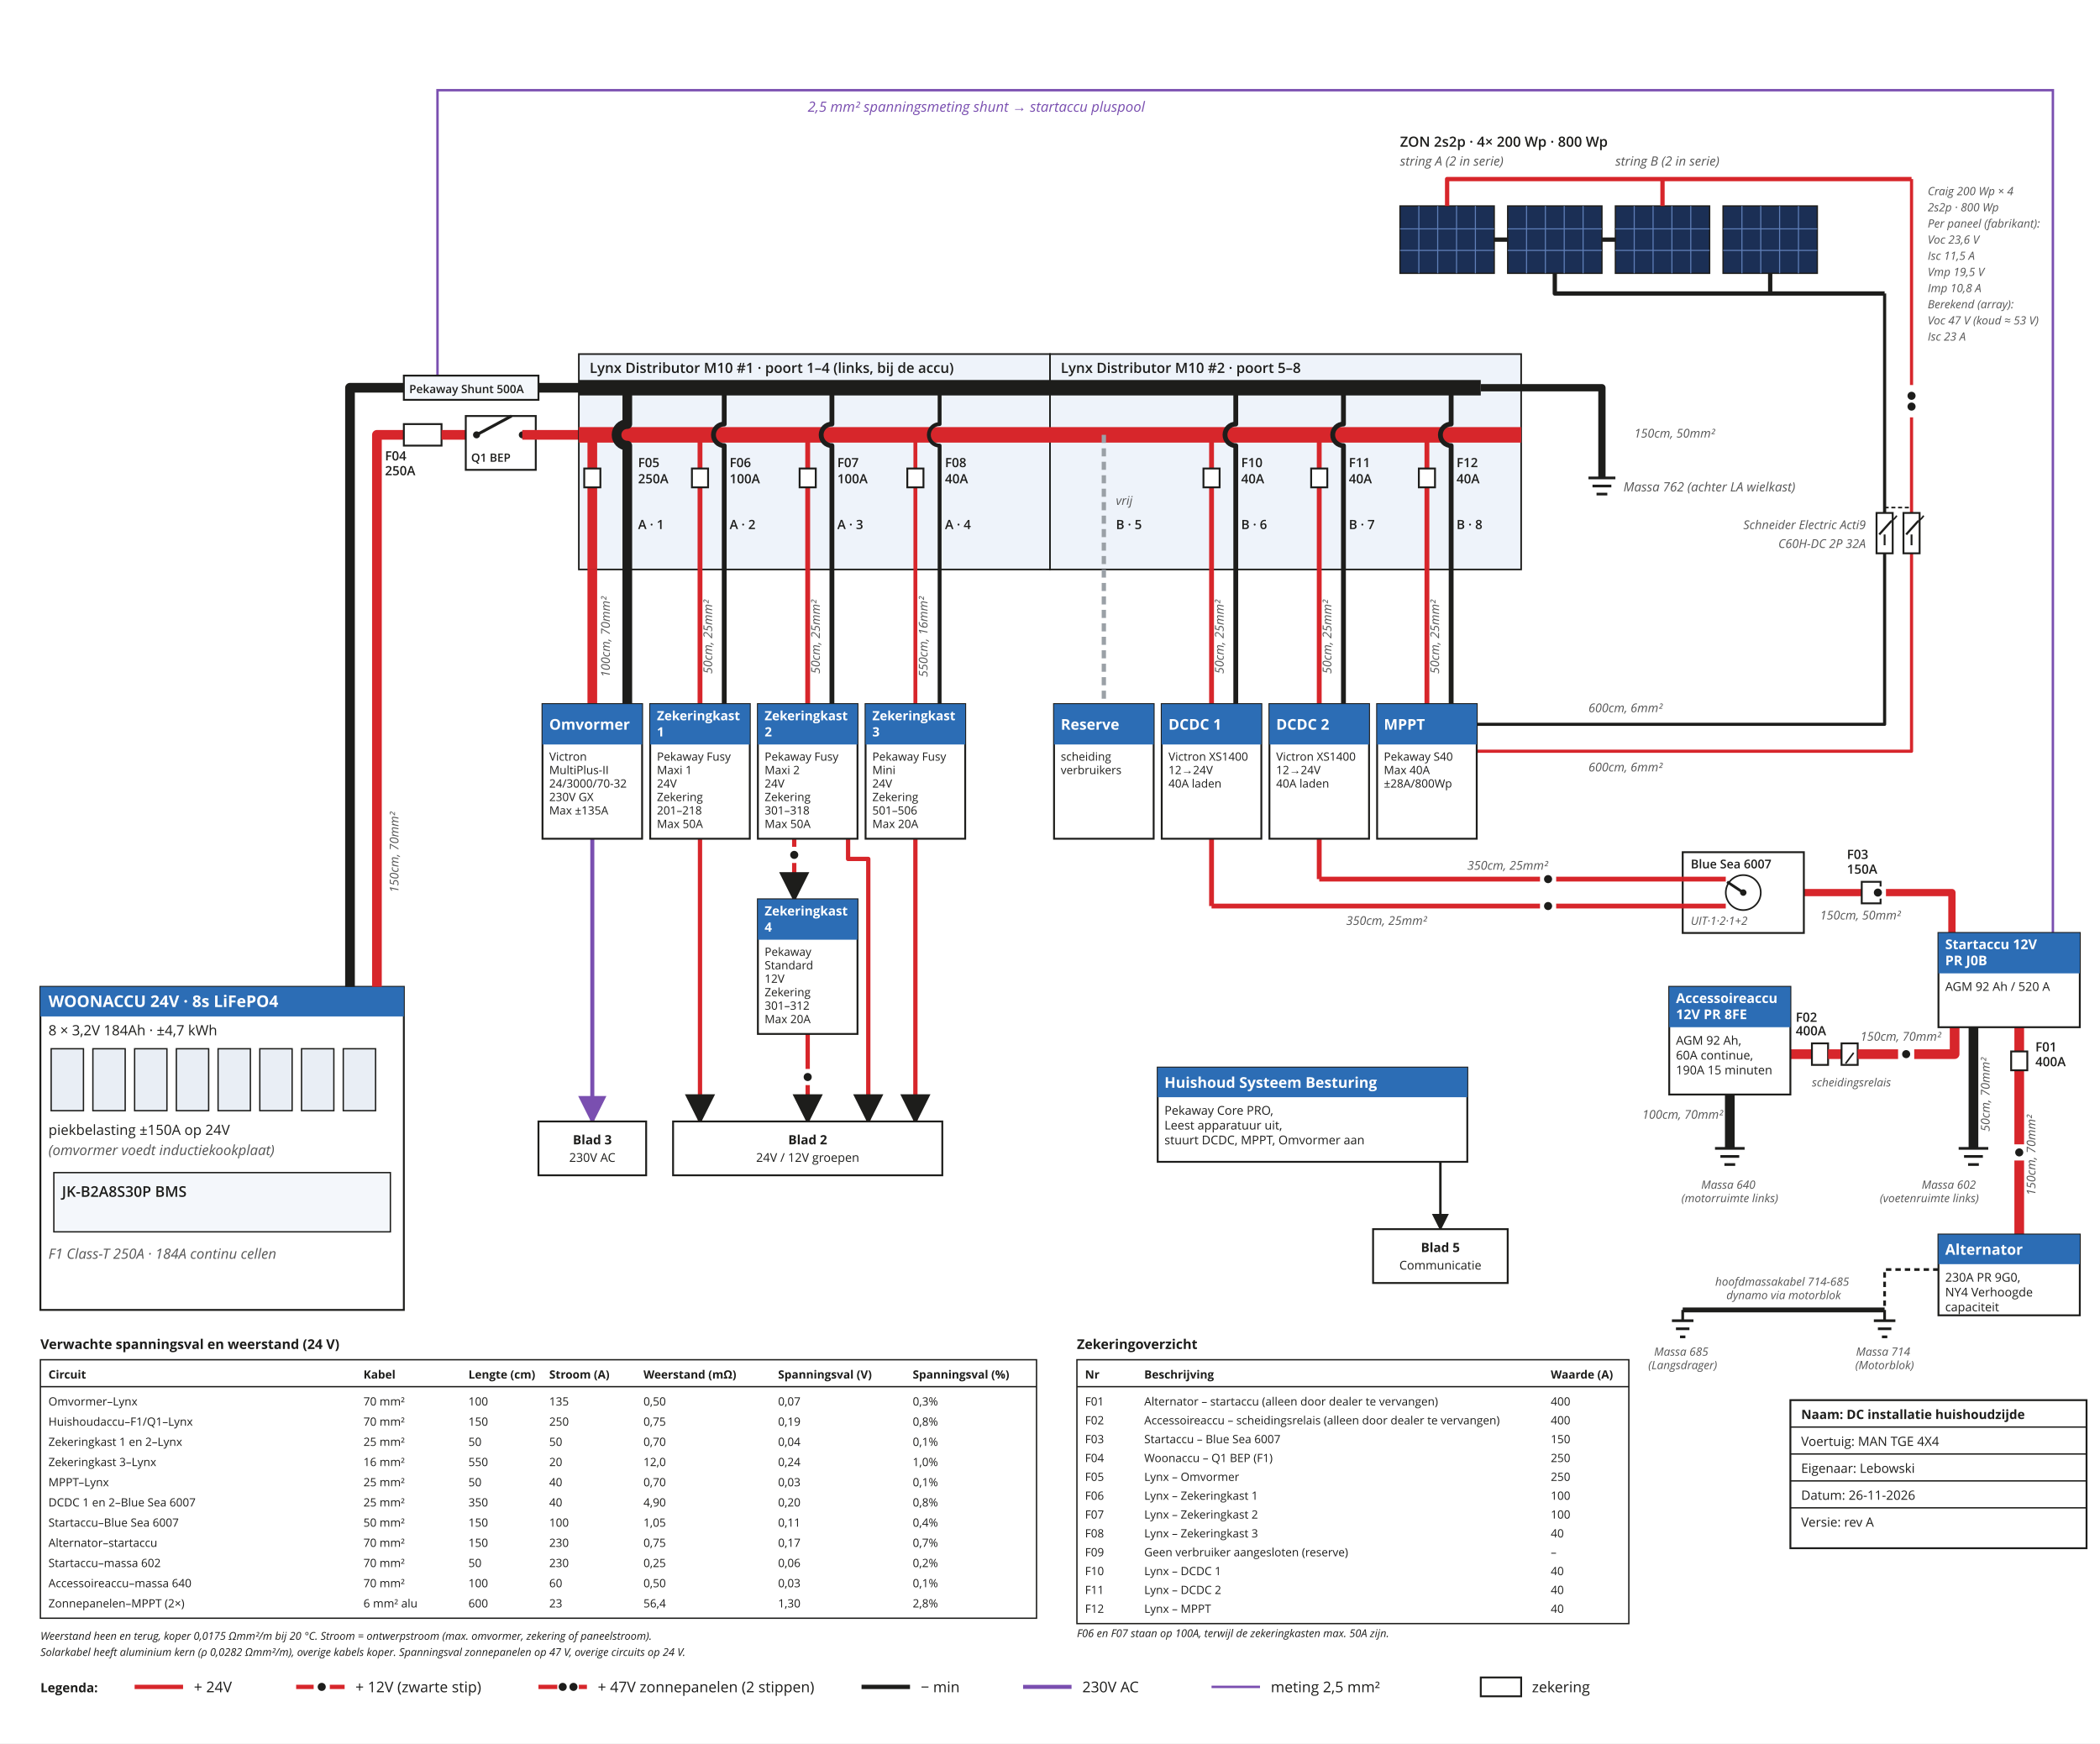
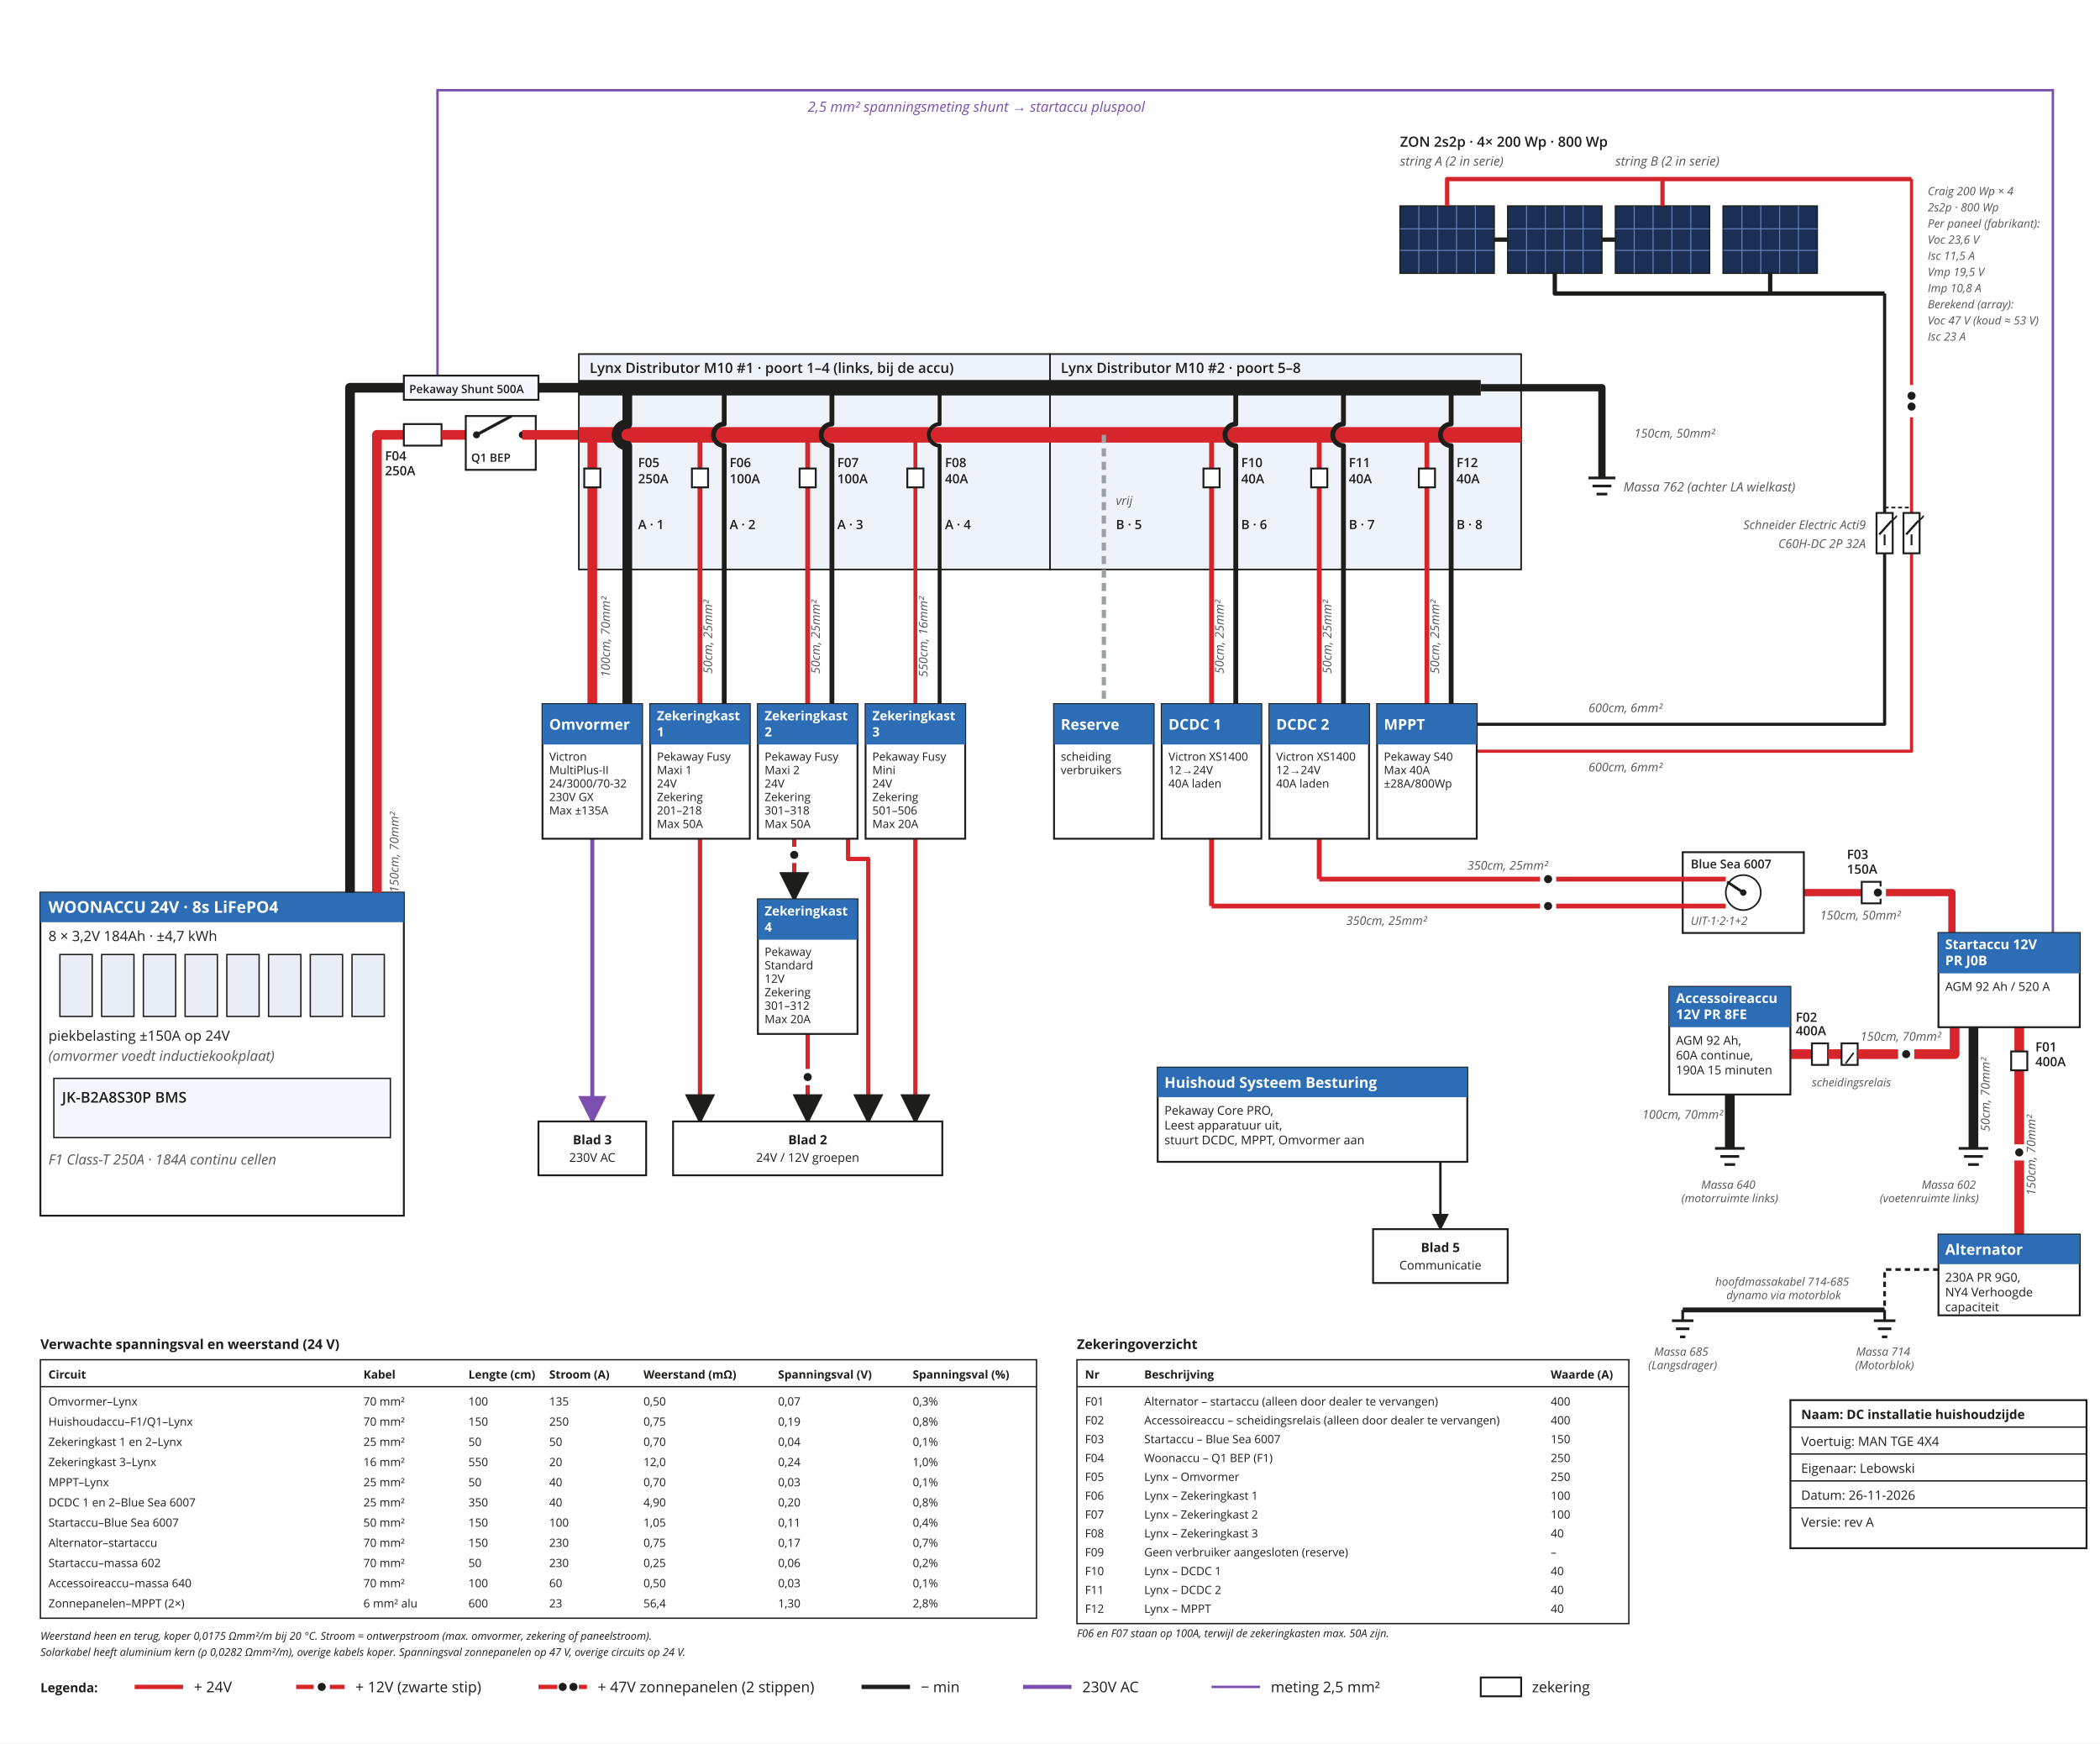
<svg xmlns="http://www.w3.org/2000/svg" viewBox="0 0 1560 1295" role="img" aria-label="Blad 1 energie en laden: woonaccu links onder, Lynx A en B midden met poorten 1 tot 8, zon 2s2p rechtsboven, 12V voertuigdelen rechts.">
  <rect width="100%" height="100%" fill="#fff" />
  <defs>
    <style>.p{stroke:#d7262b;stroke-width:3.2;fill:none;stroke-linejoin:round}
.n{stroke:#1d1d1b;stroke-width:3.2;fill:none;stroke-linejoin:round}
.ac{stroke:#7a4fb0;stroke-width:3;fill:none}
.box{fill:#fff;stroke:#1d1d1b;stroke-width:1.4}
.hd{fill:#2c6db5}
.ht{fill:#fff;font:700 12px 'Open Sans',Arial,sans-serif}
.bt{fill:#1d1d1b;font:400 11px 'Open Sans',Arial,sans-serif}
.lb{fill:#1d1d1b;font:600 11px 'Open Sans',Arial,sans-serif}
.cb{fill:#555;font:italic 400 10.5px 'Open Sans',Arial,sans-serif}
.fz{fill:#fff;stroke:#1d1d1b;stroke-width:1.4}
.fr{fill:#eef3fa;stroke:#1d1d1b;stroke-width:1.2}
.pv{fill:#1b2f55;stroke:#1d1d1b}
</style>
    <marker id="ar" viewBox="0 0 10 10" refX="9" refY="5" markerWidth="7" markerHeight="7" orient="auto-start-reverse">
      <path d="M0 0L10 5L0 10z" fill="#1d1d1b" />
    </marker>
    <marker id="arp" viewBox="0 0 10 10" refX="9" refY="5" markerWidth="7" markerHeight="7" orient="auto-start-reverse">
      <path d="M0 0L10 5L0 10z" fill="#7a4fb0" />
    </marker>
    <g id="pvp">
      <rect width="70" height="50" class="pv" />
      <path d="M0 17H70M0 33H70M14 0V50M28 0V50M42 0V50M56 0V50" stroke="#5f7fb8" stroke-width=".8" />
    </g>
  </defs>
  <g transform="translate(0,93)">
    <use href="#pvp" x="1040" y="60" />
    <use href="#pvp" x="1120" y="60" />
    <use href="#pvp" x="1200" y="60" />
    <use href="#pvp" x="1280" y="60" />
    <path d="M1110 85H1120" class="n" />
    <path d="M1190 85H1200" class="n" />
    <path d="M1075 60V40H1420" class="p" />
    <path d="M1155 110V125H1400" class="n" />
    <path d="M1235 60V40" class="p" />
    <path d="M1315 110V125" class="n" />
    <text x="1432" y="52" class="cb" style="font-size:8.5px">Craig 200 Wp × 4</text>
    <text x="1432" y="64" class="cb" style="font-size:8.5px">2s2p · 800 Wp</text>
    <text x="1432" y="76" class="cb" style="font-size:8.5px">Per paneel (fabrikant):</text>
    <text x="1432" y="88" class="cb" style="font-size:8.5px">Voc 23,6 V</text>
    <text x="1432" y="100" class="cb" style="font-size:8.5px">Isc 11,5 A</text>
    <text x="1432" y="112" class="cb" style="font-size:8.5px">Vmp 19,5 V</text>
    <text x="1432" y="124" class="cb" style="font-size:8.5px">Imp 10,8 A</text>
    <text x="1432" y="136" class="cb" style="font-size:8.5px">Berekend (array):</text>
    <text x="1432" y="148" class="cb" style="font-size:8.5px">Voc 47 V (koud ≈ 53 V)</text>
    <text x="1432" y="160" class="cb" style="font-size:8.5px">Isc 23 A</text>
    <text x="1040" y="30" class="cb" style="font-size:9.5px">string A (2 in serie)</text>
    <text x="1200" y="30" class="cb" style="font-size:9.5px">string B (2 in serie)</text>
    <text x="1040" y="16" class="lb" style="font-size:10.5px">ZON 2s2p · 4× 200 Wp · 800 Wp</text>
    <path d="M1420 40V465H1097" class="p" style="stroke-width:2.34" />
    <rect x="1415.5" y="193" width="9" height="24" fill="#fff" />
    <circle cx="1420" cy="201" r="3" fill="#1d1d1b" />
    <circle cx="1420" cy="209" r="3" fill="#1d1d1b" />
    <text x="1180" y="480" class="cb" style="font-size:9px">600cm, 6mm²</text>
    <path d="M1400 125V445H1097" class="n" style="stroke-width:2.34" />
    <text x="1180" y="436" class="cb" style="font-size:9px">600cm, 6mm²</text>
    <path d="M1400 284H1420" stroke="#1d1d1b" stroke-width="1.2" stroke-dasharray="3 2" />
    <rect x="1394" y="288" width="12" height="30" fill="#fff" stroke="#1d1d1b" stroke-width="1.4" />
    <path d="M1400 312V304" stroke="#1d1d1b" stroke-width="1.4" />
    <path d="M1396 304L1405 294" stroke="#1d1d1b" stroke-width="1.6" />
    <path d="M1405 294Q1408 292 1409 290" stroke="#1d1d1b" stroke-width="1.2" fill="none" />
    <rect x="1414" y="288" width="12" height="30" fill="#fff" stroke="#1d1d1b" stroke-width="1.4" />
    <path d="M1420 312V304" stroke="#1d1d1b" stroke-width="1.4" />
    <path d="M1416 304L1425 294" stroke="#1d1d1b" stroke-width="1.6" />
    <path d="M1425 294Q1428 292 1429 290" stroke="#1d1d1b" stroke-width="1.2" fill="none" />
    <path d="M1070 770V820" stroke="#1d1d1b" stroke-width="1.8" marker-end="url(#ar)" />
    <rect x="1020" y="820" width="100" height="40" class="box" />
    <text x="1070" y="837" text-anchor="middle" class="ht" style="font-size:9.5px;fill:#1d1d1b">Blad 5</text>
    <text x="1070" y="850" text-anchor="middle" class="bt" style="font-size:9px">Communicatie</text>
    <text x="1386" y="300" class="cb" style="font-size:9px" text-anchor="end">Schneider Electric Acti9</text>
    <text x="1386" y="314" class="cb" style="font-size:9px" text-anchor="end">C60H-DC 2P 32A</text>
    <path d="M325 187V-26H1525V600" stroke="#7a4fb0" stroke-width="1.8" fill="none" />
    <text x="600" y="-10" class="cb" style="fill:#7a4fb0">2,5 mm² spanningsmeting shunt → startaccu pluspool</text>
-     <rect x="30" y="640" width="270" height="240" class="box" />
-     <rect x="30" y="640" width="270" height="22" class="hd" />
-     <text x="36" y="655" class="ht">WOONACCU 24V · 8s LiFePO4</text>
-     <text x="36" y="676" class="bt" style="font-size:10.5px">8 × 3,2V 184Ah · ±4,7 kWh</text>
-     <rect x="38" y="686" width="24" height="46" fill="#e9eef5" stroke="#1d1d1b" />
-     <rect x="69" y="686" width="24" height="46" fill="#e9eef5" stroke="#1d1d1b" />
-     <rect x="100" y="686" width="24" height="46" fill="#e9eef5" stroke="#1d1d1b" />
-     <rect x="131" y="686" width="24" height="46" fill="#e9eef5" stroke="#1d1d1b" />
-     <rect x="162" y="686" width="24" height="46" fill="#e9eef5" stroke="#1d1d1b" />
-     <rect x="193" y="686" width="24" height="46" fill="#e9eef5" stroke="#1d1d1b" />
-     <rect x="224" y="686" width="24" height="46" fill="#e9eef5" stroke="#1d1d1b" />
-     <rect x="255" y="686" width="24" height="46" fill="#e9eef5" stroke="#1d1d1b" />
-     <text x="36" y="750" class="bt" style="font-size:10.5px">piekbelasting ±150A op 24V</text>
-     <text x="36" y="765" class="cb">(omvormer voedt inductiekookplaat)</text>
-     <rect x="40" y="778" width="250" height="44" fill="#f4f7fb" stroke="#1d1d1b" />
-     <text x="46" y="796" class="lb">JK-B2A8S30P BMS</text>
-     <text x="36" y="842" class="cb">F1 Class-T 250A · 184A continu cellen</text>
-     <path d="M260 640V195H300" class="n" style="stroke-width:7.2" />
-     <path d="M280 640V230H300" class="p" style="stroke-width:7.2" />
+     <g transform="translate(0,-70)">
+       <rect x="30" y="640" width="270" height="240" class="box" />
+       <rect x="30" y="640" width="270" height="22" class="hd" />
+       <text x="36" y="655" class="ht">WOONACCU 24V · 8s LiFePO4</text>
+       <text x="36" y="676" class="bt" style="font-size:10.5px">8 × 3,2V 184Ah · ±4,7 kWh</text>
+       <rect x="44.5" y="686" width="24" height="46" fill="#e9eef5" stroke="#1d1d1b" />
+       <rect x="75.5" y="686" width="24" height="46" fill="#e9eef5" stroke="#1d1d1b" />
+       <rect x="106.5" y="686" width="24" height="46" fill="#e9eef5" stroke="#1d1d1b" />
+       <rect x="137.5" y="686" width="24" height="46" fill="#e9eef5" stroke="#1d1d1b" />
+       <rect x="168.5" y="686" width="24" height="46" fill="#e9eef5" stroke="#1d1d1b" />
+       <rect x="199.5" y="686" width="24" height="46" fill="#e9eef5" stroke="#1d1d1b" />
+       <rect x="230.5" y="686" width="24" height="46" fill="#e9eef5" stroke="#1d1d1b" />
+       <rect x="261.5" y="686" width="24" height="46" fill="#e9eef5" stroke="#1d1d1b" />
+       <text x="36" y="750" class="bt" style="font-size:10.5px">piekbelasting ±150A op 24V</text>
+       <text x="36" y="765" class="cb">(omvormer voedt inductiekookplaat)</text>
+       <rect x="40" y="778" width="250" height="44" fill="#f4f7fb" stroke="#1d1d1b" />
+       <text x="46" y="796" class="lb">JK-B2A8S30P BMS</text>
+       <text x="36" y="842" class="cb">F1 Class-T 250A · 184A continu cellen</text>
+     </g>
+     <path d="M260 570V195H300" class="n" style="stroke-width:7.2" />
+     <path d="M280 570V230H300" class="p" style="stroke-width:7.2" />
    <text transform="translate(296,540) rotate(-90)" text-anchor="middle" class="cb" style="font-size:9px">150cm, 70mm²</text>
    <path d="M400 195H430" class="n" style="stroke-width:7.2" />
    <rect x="300" y="186" width="100" height="18" class="box" style="fill:#f4f7fb" />
    <text x="304" y="199" class="lb" style="font-size:8.5px">Pekaway Shunt 500A</text>
    <rect x="300" y="222" width="28" height="16" class="fz" />
    <text x="286" y="249" class="lb" style="font-size:9.5px">F04</text>
    <text x="286" y="260" class="lb" style="font-size:9.5px">250A</text>
    <path d="M328 230H346" class="p" style="stroke-width:7.2" />
    <rect x="346" y="216" width="52" height="40" fill="none" stroke="#1d1d1b" stroke-width="1.4" />
    <circle cx="354" cy="230" r="2.6" fill="#1d1d1b" />
    <circle cx="388" cy="230" r="2.6" fill="#1d1d1b" />
    <path d="M354 230L380 216" stroke="#1d1d1b" stroke-width="2.2" />
    <path d="M388 230H430" class="p" style="stroke-width:7.2" />
    <text x="350" y="250" class="lb" style="font-size:8.5px">Q1 BEP</text>
    <rect x="430" y="170" width="350" height="160" class="fr" />
    <text x="438" y="184" class="lb" style="font-size:10.5px">Lynx Distributor M10 #1 · poort 1–4 (links, bij de accu)</text>
    <rect x="780" y="170" width="350" height="160" class="fr" />
    <text x="788" y="184" class="lb" style="font-size:10.5px">Lynx Distributor M10 #2 · poort 5–8</text>
    <path d="M430 195H1100" class="n" style="stroke-width:11.5" />
    <path d="M430 230H1130" class="p" style="stroke-width:11.5" />
    <path d="M1100 195H1190V262" class="n" style="stroke-width:5.4" />
    <text x="1214" y="232" class="cb" style="font-size:9px">150cm, 50mm²</text>
    <path d="M1180 262H1200M1183 268H1197M1186 274H1194" stroke="#1d1d1b" stroke-width="2" />
    <text x="1206" y="272" class="cb" style="font-size:9.5px">Massa 762 (achter LA wielkast)</text>
    <path d="M466 430V238a8 8 0 0 1 0-16V195" class="n" style="stroke-width:7.2" />
    <path d="M538 430V238a8 8 0 0 1 0-16V195" class="n" style="stroke-width:3.6" />
    <path d="M618 430V238a8 8 0 0 1 0-16V195" class="n" style="stroke-width:3.6" />
    <path d="M698 430V238a8 8 0 0 1 0-16V195" class="n" style="stroke-width:2.88" />
    <path d="M918 430V238a8 8 0 0 1 0-16V195" class="n" style="stroke-width:3.6" />
    <path d="M998 430V238a8 8 0 0 1 0-16V195" class="n" style="stroke-width:3.6" />
    <path d="M1078 430V238a8 8 0 0 1 0-16V195" class="n" style="stroke-width:3.6" />
    <path d="M440 230V330" class="p" style="stroke-width:7.2" />
    <rect x="434" y="255" width="12" height="14" class="fz" />
    <text x="474" y="254" class="lb" style="font-size:9.5px">F05</text>
    <text x="474" y="266" class="lb" style="font-size:9.5px">250A</text>
    <text x="474" y="300" class="lb" style="font-size:9.5px">A · 1</text>
    <path d="M440 330V430" class="p" style="stroke-width:7.2" />
    <path d="M520 230V330" class="p" style="stroke-width:3.6" />
    <rect x="514" y="255" width="12" height="14" class="fz" />
    <text x="542" y="254" class="lb" style="font-size:9.5px">F06</text>
    <text x="542" y="266" class="lb" style="font-size:9.5px">100A</text>
    <text x="542" y="300" class="lb" style="font-size:9.5px">A · 2</text>
    <path d="M520 330V430" class="p" style="stroke-width:3.6" />
    <path d="M600 230V330" class="p" style="stroke-width:3.6" />
    <rect x="594" y="255" width="12" height="14" class="fz" />
    <text x="622" y="254" class="lb" style="font-size:9.5px">F07</text>
    <text x="622" y="266" class="lb" style="font-size:9.5px">100A</text>
    <text x="622" y="300" class="lb" style="font-size:9.5px">A · 3</text>
    <path d="M600 330V430" class="p" style="stroke-width:3.6" />
    <path d="M680 230V330" class="p" style="stroke-width:2.88" />
    <rect x="674" y="255" width="12" height="14" class="fz" />
    <text x="702" y="254" class="lb" style="font-size:9.5px">F08</text>
    <text x="702" y="266" class="lb" style="font-size:9.5px">40A</text>
    <text x="702" y="300" class="lb" style="font-size:9.5px">A · 4</text>
    <path d="M680 330V430" class="p" style="stroke-width:2.88" />
    <path d="M820 230V330" class="p" style="stroke:#9aa0a6;stroke-dasharray:6 4" />
    <text x="829" y="282" class="cb" style="font-size:9px">vrij</text>
    <text x="829" y="300" class="lb" style="font-size:9.5px">B · 5</text>
    <path d="M820 330V430" class="p" style="stroke:#9aa0a6;stroke-dasharray:6 4" />
    <path d="M900 230V330" class="p" style="stroke-width:3.6" />
    <rect x="894" y="255" width="12" height="14" class="fz" />
    <text x="922" y="254" class="lb" style="font-size:9.5px">F10</text>
    <text x="922" y="266" class="lb" style="font-size:9.5px">40A</text>
    <text x="922" y="300" class="lb" style="font-size:9.5px">B · 6</text>
    <path d="M900 330V430" class="p" style="stroke-width:3.6" />
    <path d="M980 230V330" class="p" style="stroke-width:3.6" />
    <rect x="974" y="255" width="12" height="14" class="fz" />
    <text x="1002" y="254" class="lb" style="font-size:9.5px">F11</text>
    <text x="1002" y="266" class="lb" style="font-size:9.5px">40A</text>
    <text x="1002" y="300" class="lb" style="font-size:9.5px">B · 7</text>
    <path d="M980 330V430" class="p" style="stroke-width:3.6" />
    <path d="M1060 230V330" class="p" style="stroke-width:3.6" />
    <rect x="1054" y="255" width="12" height="14" class="fz" />
    <text x="1082" y="254" class="lb" style="font-size:9.5px">F12</text>
    <text x="1082" y="266" class="lb" style="font-size:9.5px">40A</text>
    <text x="1082" y="300" class="lb" style="font-size:9.5px">B · 8</text>
    <path d="M1060 330V430" class="p" style="stroke-width:3.6" />
    <path d="M440 530V740" class="ac" marker-end="url(#arp)" />
    <path d="M520 530V740" class="p" marker-end="url(#ar)" />
    <path d="M630 530V545H645V740" class="p" marker-end="url(#ar)" />
    <path d="M590 530V575" class="p" marker-end="url(#ar)" />
    <rect x="585.5" y="536" width="9" height="12" fill="#fff" />
    <circle cx="590" cy="542" r="3" fill="#1d1d1b" />
    <path d="M600 675V740" class="p" marker-end="url(#ar)" />
    <rect x="595.5" y="701" width="9" height="12" fill="#fff" />
    <circle cx="600" cy="707" r="3" fill="#1d1d1b" />
    <path d="M680 530V740" class="p" marker-end="url(#ar)" />
    <path d="M1450 600V570H1340" class="p" style="stroke-width:5.4" />
    <rect x="1383" y="562" width="14" height="16" class="fz" />
    <text x="1372" y="545" class="lb" style="font-size:9.5px">F03</text>
    <text x="1372" y="556" class="lb" style="font-size:9.5px">150A</text>
    <text x="1352" y="590" class="cb" style="font-size:9px">150cm, 50mm²</text>
    <rect x="1250" y="540" width="90" height="60" class="box" />
    <circle cx="1295" cy="570" r="13" fill="#fff" stroke="#1d1d1b" stroke-width="1.2" />
    <circle cx="1295" cy="570" r="2.4" fill="#1d1d1b" />
    <path d="M1295 570L1283 562" stroke="#1d1d1b" stroke-width="2" />
    <text x="1256" y="552" class="lb" style="font-size:9px">Blue Sea 6007</text>
    <text x="1256" y="594" class="cb" style="font-size:8.5px">UIT·1·2·1+2</text>
    <path d="M1250 560H1282" class="p" style="stroke-width:3.6" />
    <path d="M1250 580H1282" class="p" style="stroke-width:3.6" />
    <path d="M980 560V530" class="p" style="stroke-width:3.6" />
    <path d="M980 560H1250" class="p" style="stroke-width:3.6" />
    <path d="M900 580V530" class="p" style="stroke-width:3.6" />
    <path d="M900 580H1250" class="p" style="stroke-width:3.6" />
    <text x="1090" y="553" class="cb" style="font-size:9px">350cm, 25mm²</text>
    <text x="1000" y="594" class="cb" style="font-size:9px">350cm, 25mm²</text>
    <path d="M1330 690H1346" class="p" style="stroke-width:7.2" />
    <rect x="1346" y="682" width="12" height="16" class="fz" />
    <text x="1334" y="666" class="lb" style="font-size:9.5px">F02</text>
    <text x="1334" y="676" class="lb" style="font-size:9.5px">400A</text>
    <path d="M1358 690H1368" class="p" style="stroke-width:7.2" />
    <rect x="1368" y="682" width="12" height="16" class="fz" />
    <path d="M1371 697L1377 689" stroke="#1d1d1b" stroke-width="1.2" />
    <text x="1346" y="714" class="cb" style="font-size:8.5px">scheidingsrelais</text>
    <path d="M1380 690H1452V670" class="p" style="stroke-width:7.2" />
    <text x="1412" y="680" text-anchor="middle" class="cb" style="font-size:9px">150cm, 70mm²</text>
    <path d="M1466 670V760" class="n" style="stroke-width:7.2" />
    <path d="M1455 760H1477M1459 766H1473M1462 772H1470" stroke="#1d1d1b" stroke-width="2" />
    <text x="1470" y="790" text-anchor="end" class="cb" style="font-size:8.5px">
      <tspan x="1470" dy="0">Massa 602</tspan>
      <tspan x="1470" dy="10">(voetenruimte links)</tspan>
    </text>
    <path d="M1440 850H1400V880" stroke="#1d1d1b" stroke-width="2" stroke-dasharray="4 3" fill="none" />
    <path d="M1400 880H1250" class="n" style="stroke-width:3.6" />
    <text x="1325" y="862" text-anchor="middle" class="cb" style="font-size:8.5px">
      <tspan x="1325" dy="0">hoofdmassakabel 714-685</tspan>
      <tspan x="1325" dy="10">dynamo via motorblok</tspan>
    </text>
    <path d="M1400 880V888M1392 888H1408M1395 894H1405M1398 900H1402" stroke="#1d1d1b" stroke-width="2" />
    <text x="1400" y="914" text-anchor="middle" class="cb" style="font-size:8.5px">
      <tspan x="1400" dy="0">Massa 714</tspan>
      <tspan x="1400" dy="10">(Motorblok)</tspan>
    </text>
    <path d="M1250 880V888M1242 888H1258M1245 894H1255M1248 900H1252" stroke="#1d1d1b" stroke-width="2" />
    <text x="1250" y="914" text-anchor="middle" class="cb" style="font-size:8.5px">
      <tspan x="1250" dy="0">Massa 685</tspan>
      <tspan x="1250" dy="10">(Langsdrager)</tspan>
    </text>
    <path d="M1285 720V760" class="n" style="stroke-width:7.2" />
    <path d="M1274 760H1296M1278 766H1292M1281 772H1289" stroke="#1d1d1b" stroke-width="2" />
    <text x="1280" y="738" text-anchor="end" class="cb" style="font-size:9px">100cm, 70mm²</text>
    <text x="1285" y="790" text-anchor="middle" class="cb" style="font-size:8.5px">
      <tspan x="1285" dy="0">Massa 640</tspan>
      <tspan x="1285" dy="10">(motorruimte links)</tspan>
    </text>
    <path d="M1500 824V702" class="p" style="stroke-width:7.2" />
    <path d="M1500 688V670" class="p" style="stroke-width:7.2" />
    <rect x="1389" y="565.5" width="12" height="9" fill="#fff" />
    <circle cx="1395" cy="570" r="3" fill="#1d1d1b" />
    <rect x="1144" y="575.5" width="12" height="9" fill="#fff" />
    <circle cx="1150" cy="580" r="3" fill="#1d1d1b" />
    <rect x="1144" y="555.5" width="12" height="9" fill="#fff" />
    <circle cx="1150" cy="560" r="3" fill="#1d1d1b" />
    <rect x="1410" y="685.5" width="12" height="9" fill="#fff" />
    <circle cx="1416" cy="690" r="3" fill="#1d1d1b" />
    <rect x="1495.5" y="757" width="9" height="12" fill="#fff" />
    <circle cx="1500" cy="763" r="3" fill="#1d1d1b" />
    <rect x="1494" y="688" width="12" height="14" class="fz" style="fill:#fff" />
    <text x="1512" y="688" class="lb" style="font-size:9.5px">F01</text>
    <text x="1512" y="699" class="lb" style="font-size:9.5px">400A</text>
    <text transform="translate(1478,720) rotate(-90)" text-anchor="middle" class="cb" style="font-size:9px">50cm, 70mm²</text>
    <text transform="translate(1512,765) rotate(-90)" text-anchor="middle" class="cb" style="font-size:9px">150cm, 70mm²</text>
    <g transform="translate(30,1152)">
      <text x="0" y="12" class="bt" style="font-size:9.5px;font-weight:700;fill:#1d1d1b">Legenda:</text>
      <g transform="translate(70,0)">
        <path d="M0 8H36" class="p" />
        <text x="44" y="12" class="bt">+ 24V</text>
        <path d="M120 8H133M145 8H156" class="p" />
        <circle cx="139" cy="8" r="3" fill="#1d1d1b" />
        <text x="164" y="12" class="bt">+ 12V (zwarte stip)</text>
        <path d="M300 8H336" class="p" />
        <rect x="314" y="3.5" width="16" height="9" fill="#fff" />
        <circle cx="318" cy="8" r="3" fill="#1d1d1b" />
        <circle cx="326" cy="8" r="3" fill="#1d1d1b" />
        <text x="344" y="12" class="bt">+ 47V zonnepanelen (2 stippen)</text>
        <path d="M540 8H576" class="n" />
        <text x="584" y="12" class="bt">− min</text>
        <path d="M660 8H696" class="ac" />
        <text x="704" y="12" class="bt">230V AC</text>
        <path d="M800 8H836" stroke="#7a4fb0" stroke-width="1.8" />
        <text x="844" y="12" class="bt">meting 2,5 mm²</text>
        <rect x="1000" y="1" width="30" height="14" class="fz" />
        <text x="1038" y="12" class="bt">zekering</text>
      </g>
    </g>
    <rect x="403" y="430" width="74" height="100" class="box" />
    <rect x="403" y="430" width="74" height="30" class="hd" />
    <text x="408" y="449" class="ht" style="font-size:11px">Omvormer</text>
    <text x="408" y="472" class="bt" style="font-size:8.5px">Victron</text>
    <text x="408" y="482" class="bt" style="font-size:8.5px">MultiPlus-II</text>
    <text x="408" y="492" class="bt" style="font-size:8.5px">24/3000/70-32</text>
    <text x="408" y="502" class="bt" style="font-size:8.5px">230V GX</text>
    <text x="408" y="512" class="bt" style="font-size:8.5px">Max ±135A</text>
    <rect x="483" y="430" width="74" height="100" class="box" />
    <rect x="483" y="430" width="74" height="30" class="hd" />
    <text x="488" y="442" class="ht" style="font-size:9.5px">Zekeringkast</text>
    <text x="488" y="454" class="ht" style="font-size:9.5px">1</text>
    <text x="488" y="472" class="bt" style="font-size:8.5px">Pekaway Fusy</text>
    <text x="488" y="482" class="bt" style="font-size:8.5px">Maxi 1</text>
    <text x="488" y="492" class="bt" style="font-size:8.5px">24V</text>
    <text x="488" y="502" class="bt" style="font-size:8.5px">Zekering</text>
    <text x="488" y="512" class="bt" style="font-size:8.5px">201–218</text>
    <text x="488" y="522" class="bt" style="font-size:8.5px">Max 50A</text>
    <rect x="563" y="430" width="74" height="100" class="box" />
    <rect x="563" y="430" width="74" height="30" class="hd" />
    <text x="568" y="442" class="ht" style="font-size:9.5px">Zekeringkast</text>
    <text x="568" y="454" class="ht" style="font-size:9.5px">2</text>
    <text x="568" y="472" class="bt" style="font-size:8.5px">Pekaway Fusy</text>
    <text x="568" y="482" class="bt" style="font-size:8.5px">Maxi 2</text>
    <text x="568" y="492" class="bt" style="font-size:8.5px">24V</text>
    <text x="568" y="502" class="bt" style="font-size:8.5px">Zekering</text>
    <text x="568" y="512" class="bt" style="font-size:8.5px">301–318</text>
    <text x="568" y="522" class="bt" style="font-size:8.5px">Max 50A</text>
    <rect x="563" y="575" width="74" height="100" class="box" />
    <rect x="563" y="575" width="74" height="30" class="hd" />
    <text x="568" y="587" class="ht" style="font-size:9.5px">Zekeringkast</text>
    <text x="568" y="599" class="ht" style="font-size:9.5px">4</text>
    <text x="568" y="617" class="bt" style="font-size:8.5px">Pekaway</text>
    <text x="568" y="627" class="bt" style="font-size:8.5px">Standard</text>
    <text x="568" y="637" class="bt" style="font-size:8.5px">12V</text>
    <text x="568" y="647" class="bt" style="font-size:8.5px">Zekering</text>
    <text x="568" y="657" class="bt" style="font-size:8.5px">301–312</text>
    <text x="568" y="667" class="bt" style="font-size:8.5px">Max 20A</text>
    <rect x="643" y="430" width="74" height="100" class="box" />
    <rect x="643" y="430" width="74" height="30" class="hd" />
    <text x="648" y="442" class="ht" style="font-size:9.5px">Zekeringkast</text>
    <text x="648" y="454" class="ht" style="font-size:9.5px">3</text>
    <text x="648" y="472" class="bt" style="font-size:8.5px">Pekaway Fusy</text>
    <text x="648" y="482" class="bt" style="font-size:8.5px">Mini</text>
    <text x="648" y="492" class="bt" style="font-size:8.5px">24V</text>
    <text x="648" y="502" class="bt" style="font-size:8.5px">Zekering</text>
    <text x="648" y="512" class="bt" style="font-size:8.5px">501–506</text>
    <text x="648" y="522" class="bt" style="font-size:8.5px">Max 20A</text>
    <rect x="783" y="430" width="74" height="100" class="box" />
    <rect x="783" y="430" width="74" height="30" class="hd" />
    <text x="788" y="449" class="ht" style="font-size:11px">Reserve</text>
    <text x="788" y="472" class="bt" style="font-size:8.5px">scheiding</text>
    <text x="788" y="482" class="bt" style="font-size:8.5px">verbruikers</text>
    <rect x="863" y="430" width="74" height="100" class="box" />
    <rect x="863" y="430" width="74" height="30" class="hd" />
    <text x="868" y="449" class="ht" style="font-size:11px">DCDC 1</text>
    <text x="868" y="472" class="bt" style="font-size:8.5px">Victron XS1400</text>
    <text x="868" y="482" class="bt" style="font-size:8.5px">12→24V</text>
    <text x="868" y="492" class="bt" style="font-size:8.5px">40A laden</text>
    <rect x="943" y="430" width="74" height="100" class="box" />
    <rect x="943" y="430" width="74" height="30" class="hd" />
    <text x="948" y="449" class="ht" style="font-size:11px">DCDC 2</text>
    <text x="948" y="472" class="bt" style="font-size:8.5px">Victron XS1400</text>
    <text x="948" y="482" class="bt" style="font-size:8.5px">12→24V</text>
    <text x="948" y="492" class="bt" style="font-size:8.5px">40A laden</text>
    <rect x="1023" y="430" width="74" height="100" class="box" />
    <rect x="1023" y="430" width="74" height="30" class="hd" />
    <text x="1028" y="449" class="ht" style="font-size:11px">MPPT</text>
    <text x="1028" y="472" class="bt" style="font-size:8.5px">Pekaway S40</text>
    <text x="1028" y="482" class="bt" style="font-size:8.5px">Max 40A</text>
    <text x="1028" y="492" class="bt" style="font-size:8.5px">±28A/800Wp</text>
    <text transform="translate(453,380) rotate(-90)" text-anchor="middle" class="cb" style="font-size:9px">100cm, 70mm²</text>
    <text transform="translate(529,380) rotate(-90)" text-anchor="middle" class="cb" style="font-size:9px">50cm, 25mm²</text>
    <text transform="translate(609,380) rotate(-90)" text-anchor="middle" class="cb" style="font-size:9px">50cm, 25mm²</text>
    <text transform="translate(689,380) rotate(-90)" text-anchor="middle" class="cb" style="font-size:9px">550cm, 16mm²</text>
    <text transform="translate(909,380) rotate(-90)" text-anchor="middle" class="cb" style="font-size:9px">50cm, 25mm²</text>
    <text transform="translate(989,380) rotate(-90)" text-anchor="middle" class="cb" style="font-size:9px">50cm, 25mm²</text>
    <text transform="translate(1069,380) rotate(-90)" text-anchor="middle" class="cb" style="font-size:9px">50cm, 25mm²</text>
    <rect x="400" y="740" width="80" height="40" class="box" />
    <text x="440" y="757" text-anchor="middle" class="ht" style="font-size:9.5px;fill:#1d1d1b">Blad 3</text>
    <text x="440" y="770" text-anchor="middle" class="bt" style="font-size:9px">230V AC</text>
    <rect x="500" y="740" width="200" height="40" class="box" />
    <text x="600" y="757" text-anchor="middle" class="ht" style="font-size:9.5px;fill:#1d1d1b">Blad 2</text>
    <text x="600" y="770" text-anchor="middle" class="bt" style="font-size:9px">24V / 12V groepen</text>
    <rect x="1440" y="600" width="105" height="70" class="box" />
    <rect x="1440" y="600" width="105" height="30" class="hd" />
    <text x="1445" y="612" class="ht" style="font-size:10px">Startaccu 12V</text>
    <text x="1445" y="624" class="ht" style="font-size:10px">PR J0B</text>
    <text x="1445" y="643" class="bt" style="font-size:9px">AGM 92 Ah / 520 A</text>
    <rect x="1240" y="640" width="90" height="80" class="box" />
    <rect x="1240" y="640" width="90" height="30" class="hd" />
    <text x="1245" y="652" class="ht" style="font-size:10px">Accessoireaccu</text>
    <text x="1245" y="664" class="ht" style="font-size:10px">12V PR 8FE</text>
    <text x="1245" y="683" class="bt" style="font-size:9px">AGM 92 Ah,</text>
    <text x="1245" y="694" class="bt" style="font-size:9px">60A continue,</text>
    <text x="1245" y="705" class="bt" style="font-size:9px">190A 15 minuten</text>
    <rect x="1440" y="824" width="105" height="60" class="box" />
    <rect x="1440" y="824" width="105" height="22" class="hd" />
    <text x="1445" y="839" class="ht" style="font-size:11px">Alternator</text>
    <text x="1445" y="859" class="bt" style="font-size:9px">230A PR 9G0,</text>
    <text x="1445" y="870" class="bt" style="font-size:9px">NY4 Verhoogde</text>
    <text x="1445" y="881" class="bt" style="font-size:9px">capaciteit</text>
    <rect x="860" y="700" width="230" height="70" class="box" />
    <rect x="860" y="700" width="230" height="22" class="hd" />
    <text x="865" y="715" class="ht" style="font-size:11px">Huishoud Systeem Besturing</text>
    <text x="865" y="735" class="bt" style="font-size:9px">Pekaway Core PRO,</text>
    <text x="865" y="746" class="bt" style="font-size:9px">Leest apparatuur uit,</text>
    <text x="865" y="757" class="bt" style="font-size:9px">stuurt DCDC, MPPT, Omvormer aan</text>
  </g>
  <g font-family="Open Sans,Arial,sans-serif">
    <rect x="1330" y="1040" width="220" height="110" fill="#fff" stroke="#1d1d1b" stroke-width="1.4" />
    <path d="M1330 1060H1550M1330 1080H1550M1330 1100H1550M1330 1120H1550" stroke="#1d1d1b" stroke-width="1" />
    <text x="1338" y="1054" font-size="9.5" font-weight="700" fill="#1d1d1b">Naam: DC installatie huishoudzijde</text>
    <text x="1338" y="1074" font-size="9.5" fill="#1d1d1b">Voertuig: MAN TGE 4X4</text>
    <text x="1338" y="1114" font-size="9.5" fill="#1d1d1b">Datum: 26-11-2026</text>
    <text x="1338" y="1134" font-size="9.5" fill="#1d1d1b">Versie: rev A</text>
    <text x="1338" y="1094" font-size="9.5" fill="#1d1d1b">Eigenaar: Lebowski</text>
  </g>
  <g transform="translate(30,990)" font-family="Open Sans,Arial,sans-serif">
    <text x="0" y="12" style="font-size:10px;font-weight:700;fill:#1d1d1b">Verwachte spanningsval en weerstand (24 V)</text>
    <rect x="0" y="20" width="740" height="192" fill="#fff" stroke="#1d1d1b" stroke-width="1" />
    <path d="M0 40H740" stroke="#1d1d1b" stroke-width="1" />
    <text x="6" y="34" style="font-size:8.5px;font-weight:700;fill:#1d1d1b">Circuit</text>
    <text x="240" y="34" style="font-size:8.5px;font-weight:700;fill:#1d1d1b">Kabel</text>
    <text x="318" y="34" style="font-size:8.5px;font-weight:700;fill:#1d1d1b">Lengte (cm)</text>
    <text x="378" y="34" style="font-size:8.5px;font-weight:700;fill:#1d1d1b">Stroom (A)</text>
    <text x="448" y="34" style="font-size:8.5px;font-weight:700;fill:#1d1d1b">Weerstand (mΩ)</text>
    <text x="548" y="34" style="font-size:8.5px;font-weight:700;fill:#1d1d1b">Spanningsval (V)</text>
    <text x="648" y="34" style="font-size:8.5px;font-weight:700;fill:#1d1d1b">Spanningsval (%)</text>
    <text x="6" y="54" style="font-size:8.5px;fill:#1d1d1b">Omvormer–Lynx</text>
    <text x="240" y="54" style="font-size:8.5px;fill:#1d1d1b">70 mm²</text>
    <text x="318" y="54" style="font-size:8.5px;fill:#1d1d1b">100</text>
    <text x="378" y="54" style="font-size:8.5px;fill:#1d1d1b">135</text>
    <text x="448" y="54" style="font-size:8.5px;fill:#1d1d1b">0,50</text>
    <text x="548" y="54" style="font-size:8.5px;fill:#1d1d1b">0,07</text>
    <text x="648" y="54" style="font-size:8.5px;fill:#1d1d1b">0,3%</text>
    <text x="6" y="69" style="font-size:8.5px;fill:#1d1d1b">Huishoudaccu–F1/Q1–Lynx</text>
    <text x="240" y="69" style="font-size:8.5px;fill:#1d1d1b">70 mm²</text>
    <text x="318" y="69" style="font-size:8.5px;fill:#1d1d1b">150</text>
    <text x="378" y="69" style="font-size:8.5px;fill:#1d1d1b">250</text>
    <text x="448" y="69" style="font-size:8.5px;fill:#1d1d1b">0,75</text>
    <text x="548" y="69" style="font-size:8.5px;fill:#1d1d1b">0,19</text>
    <text x="648" y="69" style="font-size:8.5px;fill:#1d1d1b">0,8%</text>
    <text x="6" y="84" style="font-size:8.5px;fill:#1d1d1b">Zekeringkast 1 en 2–Lynx</text>
    <text x="240" y="84" style="font-size:8.5px;fill:#1d1d1b">25 mm²</text>
    <text x="318" y="84" style="font-size:8.5px;fill:#1d1d1b">50</text>
    <text x="378" y="84" style="font-size:8.5px;fill:#1d1d1b">50</text>
    <text x="448" y="84" style="font-size:8.5px;fill:#1d1d1b">0,70</text>
    <text x="548" y="84" style="font-size:8.5px;fill:#1d1d1b">0,04</text>
    <text x="648" y="84" style="font-size:8.5px;fill:#1d1d1b">0,1%</text>
    <text x="6" y="99" style="font-size:8.5px;fill:#1d1d1b">Zekeringkast 3–Lynx</text>
    <text x="240" y="99" style="font-size:8.5px;fill:#1d1d1b">16 mm²</text>
    <text x="318" y="99" style="font-size:8.5px;fill:#1d1d1b">550</text>
    <text x="378" y="99" style="font-size:8.5px;fill:#1d1d1b">20</text>
    <text x="448" y="99" style="font-size:8.5px;fill:#1d1d1b">12,0</text>
    <text x="548" y="99" style="font-size:8.5px;fill:#1d1d1b">0,24</text>
    <text x="648" y="99" style="font-size:8.5px;fill:#1d1d1b">1,0%</text>
    <text x="6" y="114" style="font-size:8.5px;fill:#1d1d1b">MPPT–Lynx</text>
    <text x="240" y="114" style="font-size:8.5px;fill:#1d1d1b">25 mm²</text>
    <text x="318" y="114" style="font-size:8.5px;fill:#1d1d1b">50</text>
    <text x="378" y="114" style="font-size:8.5px;fill:#1d1d1b">40</text>
    <text x="448" y="114" style="font-size:8.5px;fill:#1d1d1b">0,70</text>
    <text x="548" y="114" style="font-size:8.5px;fill:#1d1d1b">0,03</text>
    <text x="648" y="114" style="font-size:8.5px;fill:#1d1d1b">0,1%</text>
    <text x="6" y="129" style="font-size:8.5px;fill:#1d1d1b">DCDC 1 en 2–Blue Sea 6007</text>
    <text x="240" y="129" style="font-size:8.5px;fill:#1d1d1b">25 mm²</text>
    <text x="318" y="129" style="font-size:8.5px;fill:#1d1d1b">350</text>
    <text x="378" y="129" style="font-size:8.5px;fill:#1d1d1b">40</text>
    <text x="448" y="129" style="font-size:8.5px;fill:#1d1d1b">4,90</text>
    <text x="548" y="129" style="font-size:8.5px;fill:#1d1d1b">0,20</text>
    <text x="648" y="129" style="font-size:8.5px;fill:#1d1d1b">0,8%</text>
    <text x="6" y="144" style="font-size:8.5px;fill:#1d1d1b">Startaccu–Blue Sea 6007</text>
    <text x="240" y="144" style="font-size:8.5px;fill:#1d1d1b">50 mm²</text>
    <text x="318" y="144" style="font-size:8.5px;fill:#1d1d1b">150</text>
    <text x="378" y="144" style="font-size:8.5px;fill:#1d1d1b">100</text>
    <text x="448" y="144" style="font-size:8.5px;fill:#1d1d1b">1,05</text>
    <text x="548" y="144" style="font-size:8.5px;fill:#1d1d1b">0,11</text>
    <text x="648" y="144" style="font-size:8.5px;fill:#1d1d1b">0,4%</text>
    <text x="6" y="159" style="font-size:8.5px;fill:#1d1d1b">Alternator–startaccu</text>
    <text x="240" y="159" style="font-size:8.5px;fill:#1d1d1b">70 mm²</text>
    <text x="318" y="159" style="font-size:8.5px;fill:#1d1d1b">150</text>
    <text x="378" y="159" style="font-size:8.5px;fill:#1d1d1b">230</text>
    <text x="448" y="159" style="font-size:8.5px;fill:#1d1d1b">0,75</text>
    <text x="548" y="159" style="font-size:8.5px;fill:#1d1d1b">0,17</text>
    <text x="648" y="159" style="font-size:8.5px;fill:#1d1d1b">0,7%</text>
    <text x="6" y="174" style="font-size:8.5px;fill:#1d1d1b">Startaccu–massa 602</text>
    <text x="240" y="174" style="font-size:8.5px;fill:#1d1d1b">70 mm²</text>
    <text x="318" y="174" style="font-size:8.5px;fill:#1d1d1b">50</text>
    <text x="378" y="174" style="font-size:8.5px;fill:#1d1d1b">230</text>
    <text x="448" y="174" style="font-size:8.5px;fill:#1d1d1b">0,25</text>
    <text x="548" y="174" style="font-size:8.5px;fill:#1d1d1b">0,06</text>
    <text x="648" y="174" style="font-size:8.5px;fill:#1d1d1b">0,2%</text>
    <text x="6" y="189" style="font-size:8.5px;fill:#1d1d1b">Accessoireaccu–massa 640</text>
    <text x="240" y="189" style="font-size:8.5px;fill:#1d1d1b">70 mm²</text>
    <text x="318" y="189" style="font-size:8.5px;fill:#1d1d1b">100</text>
    <text x="378" y="189" style="font-size:8.5px;fill:#1d1d1b">60</text>
    <text x="448" y="189" style="font-size:8.5px;fill:#1d1d1b">0,50</text>
    <text x="548" y="189" style="font-size:8.5px;fill:#1d1d1b">0,03</text>
    <text x="648" y="189" style="font-size:8.5px;fill:#1d1d1b">0,1%</text>
    <text x="6" y="204" style="font-size:8.5px;fill:#1d1d1b">Zonnepanelen–MPPT (2×)</text>
    <text x="240" y="204" style="font-size:8.5px;fill:#1d1d1b">6 mm² alu</text>
    <text x="318" y="204" style="font-size:8.5px;fill:#1d1d1b">600</text>
    <text x="378" y="204" style="font-size:8.5px;fill:#1d1d1b">23</text>
    <text x="448" y="204" style="font-size:8.5px;fill:#1d1d1b">56,4</text>
    <text x="548" y="204" style="font-size:8.5px;fill:#1d1d1b">1,30</text>
    <text x="648" y="204" style="font-size:8.5px;fill:#1d1d1b">2,8%</text>
    <text x="0" y="228" style="font-size:8px;font-style:italic;fill:#1d1d1b">Weerstand heen en terug, koper 0,0175 Ωmm²/m bij 20 °C. Stroom = ontwerpstroom (max. omvormer, zekering of paneelstroom).</text>
    <text x="0" y="240" style="font-size:8px;font-style:italic;fill:#1d1d1b">Solarkabel heeft aluminium kern (ρ 0,0282 Ωmm²/m), overige kabels koper. Spanningsval zonnepanelen op 47 V, overige circuits op 24 V.</text>
  </g>
  <g transform="translate(800,990)" font-family="Open Sans,Arial,sans-serif">
    <text x="0" y="12" style="font-size:10px;font-weight:700;fill:#1d1d1b">Zekeringoverzicht</text>
    <rect x="0" y="20" width="410" height="196" fill="#fff" stroke="#1d1d1b" stroke-width="1" />
    <path d="M0 40H410" stroke="#1d1d1b" stroke-width="1" />
    <text x="6" y="34" style="font-size:8.5px;font-weight:700;fill:#1d1d1b">Nr</text>
    <text x="50" y="34" style="font-size:8.5px;font-weight:700;fill:#1d1d1b">Beschrijving</text>
    <text x="352" y="34" style="font-size:8.5px;font-weight:700;fill:#1d1d1b">Waarde (A)</text>
    <text x="6" y="54" style="font-size:8.5px;fill:#1d1d1b">F01</text>
    <text x="50" y="54" style="font-size:8.5px;fill:#1d1d1b">Alternator – startaccu (alleen door dealer te vervangen)</text>
    <text x="352" y="54" style="font-size:8.5px;fill:#1d1d1b">400</text>
    <text x="6" y="68" style="font-size:8.5px;fill:#1d1d1b">F02</text>
    <text x="50" y="68" style="font-size:8.5px;fill:#1d1d1b">Accessoireaccu – scheidingsrelais (alleen door dealer te vervangen)</text>
    <text x="352" y="68" style="font-size:8.5px;fill:#1d1d1b">400</text>
    <text x="6" y="82" style="font-size:8.5px;fill:#1d1d1b">F03</text>
    <text x="50" y="82" style="font-size:8.5px;fill:#1d1d1b">Startaccu – Blue Sea 6007</text>
    <text x="352" y="82" style="font-size:8.5px;fill:#1d1d1b">150</text>
    <text x="6" y="96" style="font-size:8.5px;fill:#1d1d1b">F04</text>
    <text x="50" y="96" style="font-size:8.5px;fill:#1d1d1b">Woonaccu – Q1 BEP (F1)</text>
    <text x="352" y="96" style="font-size:8.5px;fill:#1d1d1b">250</text>
    <text x="6" y="110" style="font-size:8.5px;fill:#1d1d1b">F05</text>
    <text x="50" y="110" style="font-size:8.5px;fill:#1d1d1b">Lynx – Omvormer</text>
    <text x="352" y="110" style="font-size:8.5px;fill:#1d1d1b">250</text>
    <text x="6" y="124" style="font-size:8.5px;fill:#1d1d1b">F06</text>
    <text x="50" y="124" style="font-size:8.5px;fill:#1d1d1b">Lynx – Zekeringkast 1</text>
    <text x="352" y="124" style="font-size:8.5px;fill:#1d1d1b">100</text>
    <text x="6" y="138" style="font-size:8.5px;fill:#1d1d1b">F07</text>
    <text x="50" y="138" style="font-size:8.5px;fill:#1d1d1b">Lynx – Zekeringkast 2</text>
    <text x="352" y="138" style="font-size:8.5px;fill:#1d1d1b">100</text>
    <text x="6" y="152" style="font-size:8.5px;fill:#1d1d1b">F08</text>
    <text x="50" y="152" style="font-size:8.5px;fill:#1d1d1b">Lynx – Zekeringkast 3</text>
    <text x="352" y="152" style="font-size:8.5px;fill:#1d1d1b">40</text>
    <text x="6" y="166" style="font-size:8.5px;fill:#1d1d1b">F09</text>
    <text x="50" y="166" style="font-size:8.5px;fill:#1d1d1b">Geen verbruiker aangesloten (reserve)</text>
    <text x="352" y="166" style="font-size:8.5px;fill:#1d1d1b">–</text>
    <text x="6" y="180" style="font-size:8.5px;fill:#1d1d1b">F10</text>
    <text x="50" y="180" style="font-size:8.5px;fill:#1d1d1b">Lynx – DCDC 1</text>
    <text x="352" y="180" style="font-size:8.5px;fill:#1d1d1b">40</text>
    <text x="6" y="194" style="font-size:8.5px;fill:#1d1d1b">F11</text>
    <text x="50" y="194" style="font-size:8.5px;fill:#1d1d1b">Lynx – DCDC 2</text>
    <text x="352" y="194" style="font-size:8.5px;fill:#1d1d1b">40</text>
    <text x="6" y="208" style="font-size:8.5px;fill:#1d1d1b">F12</text>
    <text x="50" y="208" style="font-size:8.5px;fill:#1d1d1b">Lynx – MPPT</text>
    <text x="352" y="208" style="font-size:8.5px;fill:#1d1d1b">40</text>
    <text x="0" y="226" style="font-size:8px;font-style:italic;fill:#1d1d1b">F06 en F07 staan op 100A, terwijl de zekeringkasten max. 50A zijn.</text>
  </g>
</svg>
